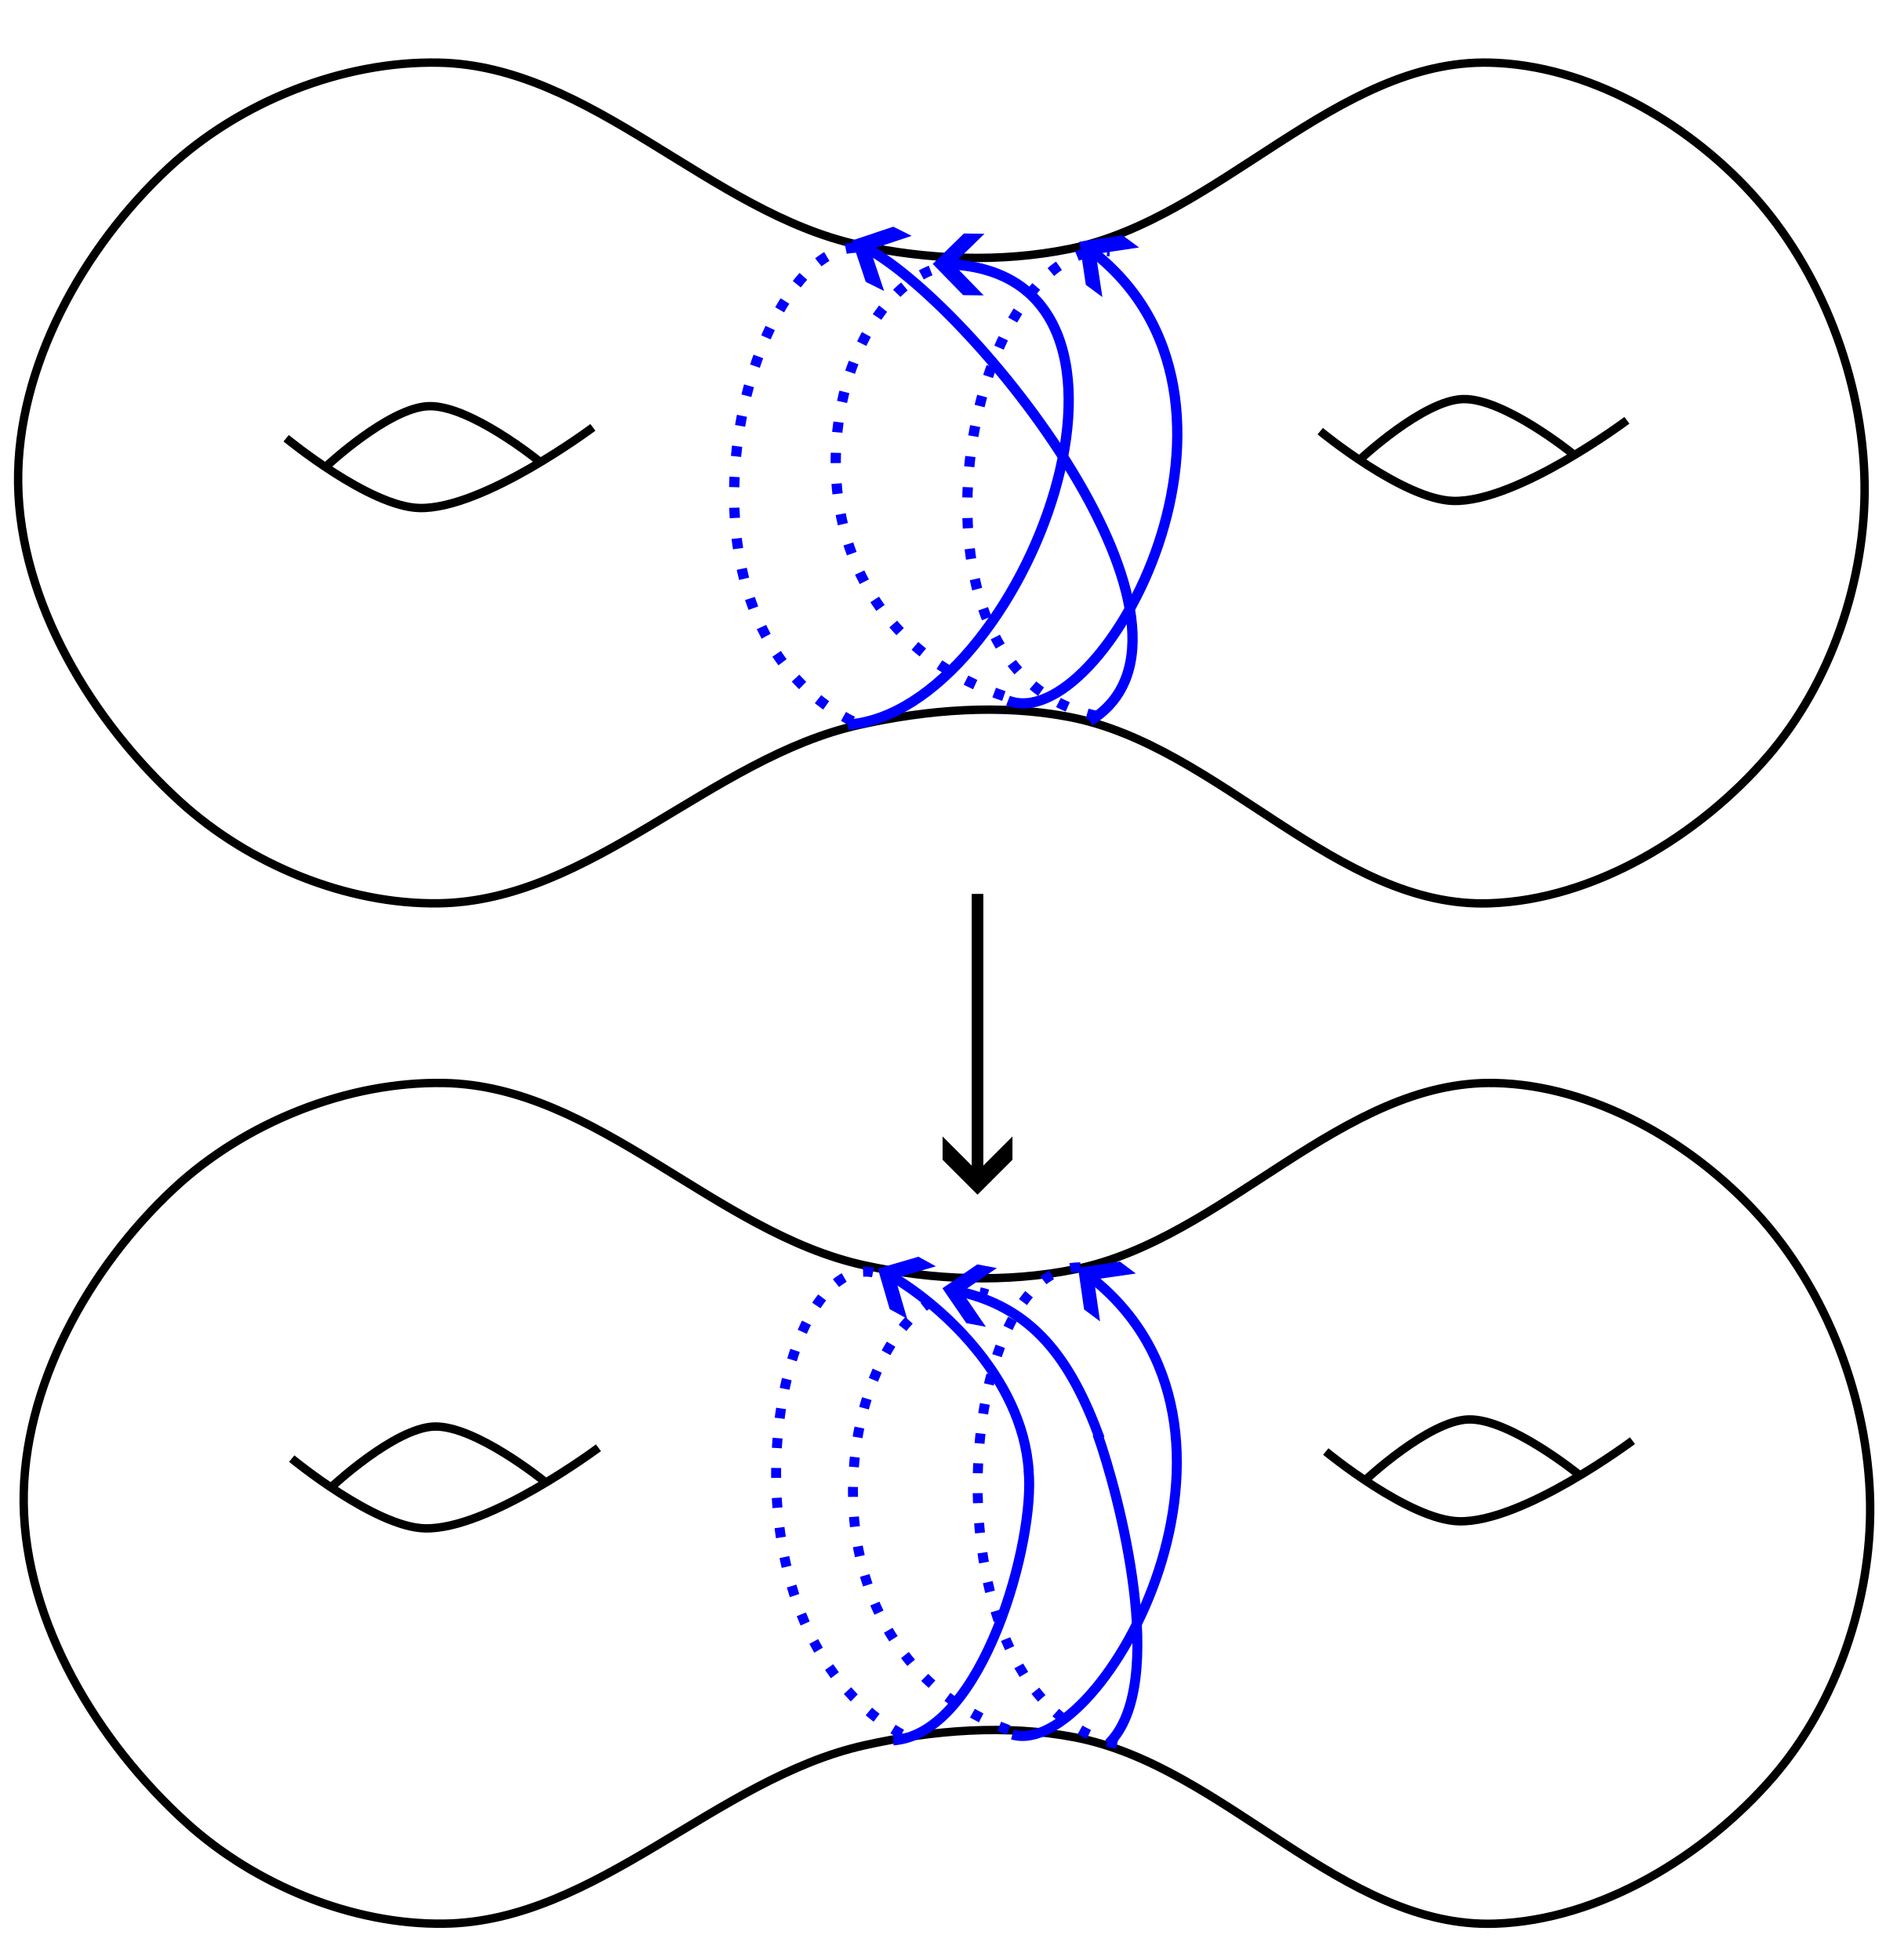
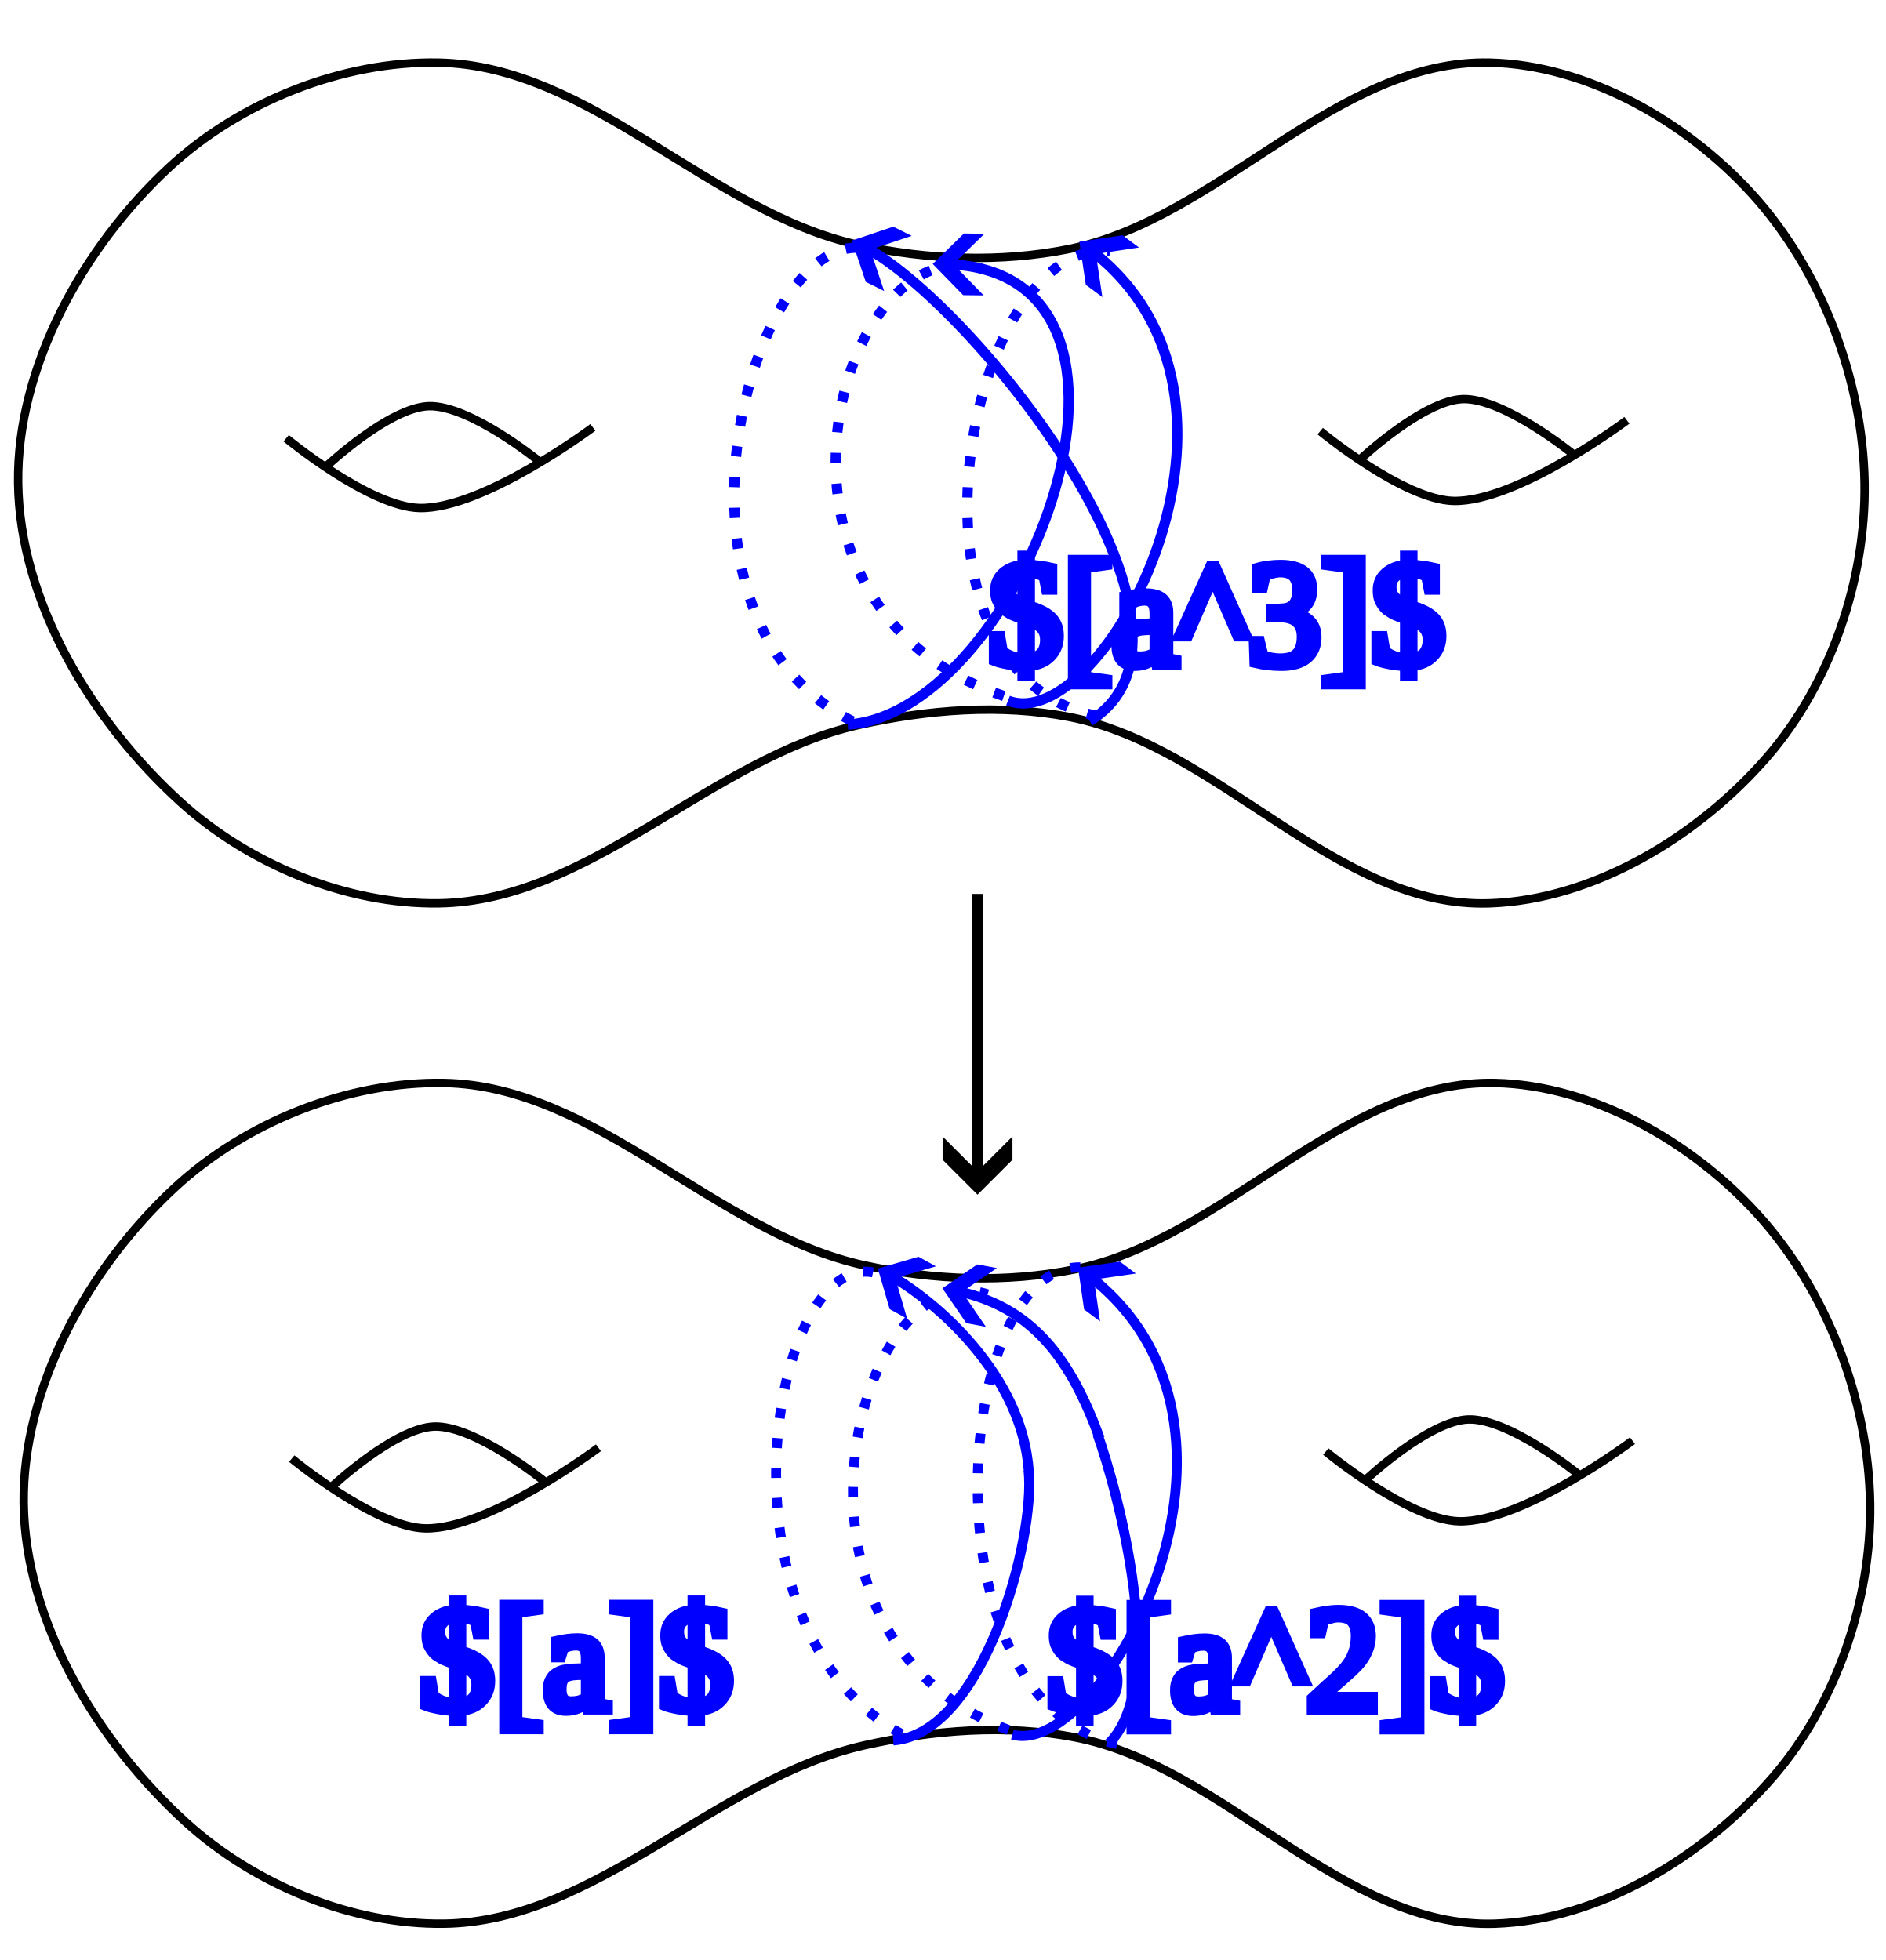
<svg xmlns="http://www.w3.org/2000/svg" width="89.692mm" height="93.261mm" viewBox="0 0 89.692 93.261" version="1.1" id="svg8">
  <defs id="defs2">
    <marker style="overflow:visible" id="ArrowWideHeavy" refX="0" refY="0" orient="auto-start-reverse" markerWidth="1" markerHeight="1" viewBox="0 0 1 1" preserveAspectRatio="xMidYMid">
      <path style="fill:context-stroke;fill-rule:evenodd;stroke:none" d="m 1,0 -3,3 h -2 l 3,-3 -3,-3 h 2 z" id="path3" />
    </marker>
    <marker style="overflow:visible" id="marker2" refX="0" refY="0" orient="auto-start-reverse" markerWidth="1" markerHeight="1" viewBox="0 0 1 1" preserveAspectRatio="xMidYMid">
      <path style="fill:context-stroke;fill-rule:evenodd;stroke:none" d="m 1,0 -3,3 h -2 l 3,-3 -3,-3 h 2 z" id="path2" />
    </marker>
    <marker style="overflow:visible" id="ArrowWideHeavy-5" refX="0" refY="0" orient="auto-start-reverse" markerWidth="1" markerHeight="1" viewBox="0 0 1 1" preserveAspectRatio="xMidYMid">
      <path style="fill:context-stroke;fill-rule:evenodd;stroke:none" d="m 1,0 -3,3 h -2 l 3,-3 -3,-3 h 2 z" id="path3-6" />
    </marker>
    <marker style="overflow:visible" id="ArrowWideHeavy-5-7" refX="0" refY="0" orient="auto-start-reverse" markerWidth="1" markerHeight="1" viewBox="0 0 1 1" preserveAspectRatio="xMidYMid">
      <path style="fill:context-stroke;fill-rule:evenodd;stroke:none" d="m 1,0 -3,3 h -2 l 3,-3 -3,-3 h 2 z" id="path3-6-0" />
    </marker>
    <marker style="overflow:visible" id="ArrowWideHeavy-1" refX="0" refY="0" orient="auto-start-reverse" markerWidth="1" markerHeight="1" viewBox="0 0 1 1" preserveAspectRatio="xMidYMid">
      <path style="fill:context-stroke;fill-rule:evenodd;stroke:none" d="m 1,0 -3,3 h -2 l 3,-3 -3,-3 h 2 z" id="path3-2" />
    </marker>
    <marker style="overflow:visible" id="ArrowWideHeavy-5-3" refX="0" refY="0" orient="auto-start-reverse" markerWidth="1" markerHeight="1" viewBox="0 0 1 1" preserveAspectRatio="xMidYMid">
      <path style="fill:context-stroke;fill-rule:evenodd;stroke:none" d="m 1,0 -3,3 h -2 l 3,-3 -3,-3 h 2 z" id="path3-6-8" />
    </marker>
    <marker style="overflow:visible" id="ArrowWideHeavy-5-7-5" refX="0" refY="0" orient="auto-start-reverse" markerWidth="1" markerHeight="1" viewBox="0 0 1 1" preserveAspectRatio="xMidYMid">
      <path style="fill:context-stroke;fill-rule:evenodd;stroke:none" d="m 1,0 -3,3 h -2 l 3,-3 -3,-3 h 2 z" id="path3-6-0-6" />
    </marker>
  </defs>
  <g id="layer1" transform="translate(-48.34522,-126.7972)">
    <g id="g3721">
      <g id="g3725" />
    </g>
    <path style="fill:none;stroke:#000000;stroke-width:0.554;stroke-opacity:1;marker-end:url(#marker2)" d="m 94.846,169.331 v 13.758" id="path4" />
    <g id="g3747" style="stroke-width:0.4;stroke-miterlimit:4;stroke-dasharray:none" transform="translate(-0.5276083,51.32917)">
      <path id="path3713" d="m 57.165,132 c 3.365,-3.124 8.244,-5.087 12.835,-5 7.266,0.138 12.899,7.133 20,8.677 3.258,0.708 6.732,0.849 10,0.189 7.148,-1.443 12.71,-9.033 20,-8.866 4.64,0.106 9.328,2.793 12.457,6.22 3.324,3.642 5.301,8.85 5.378,13.78 0.072,4.606 -1.609,9.539 -4.622,13.024 -3.258,3.767 -8.235,6.806 -13.213,6.976 -7.288,0.25 -12.839,-7.491 -20,-8.866 -3.276,-0.629 -6.744,-0.349 -10,0.378 -7.068,1.577 -12.758,8.388 -20,8.488 -4.392,0.061 -9.015,-1.86 -12.268,-4.811 C 53.525,158.371 50.072,152.681 50,147 c -0.07,-5.541 3.104,-11.23 7.165,-15 z" style="fill:none;stroke:#000000;stroke-width:0.4;stroke-linecap:butt;stroke-linejoin:miter;stroke-miterlimit:4;stroke-dasharray:none;stroke-opacity:1" />
      <path id="path3727" d="m 62.751,144.871 c 0,0 3.954,3.263 6.338,3.32 3.032,0.072 8.252,-3.836 8.252,-3.836 m -2.572,1.597 c 0,0 -3.294,-2.675 -5.245,-2.606 -1.886,0.067 -4.878,2.873 -4.878,2.873" style="fill:none;stroke:#000000;stroke-width:0.4;stroke-linecap:butt;stroke-linejoin:miter;stroke-miterlimit:4;stroke-dasharray:none;stroke-opacity:1" />
      <path id="path3727-8" d="m 111.94,144.534 c 0,0 3.954,3.263 6.338,3.32 3.032,0.072 8.252,-3.836 8.252,-3.836 m -2.572,1.597 c 0,0 -3.294,-2.675 -5.245,-2.606 -1.886,0.067 -4.878,2.873 -4.878,2.873" style="fill:none;stroke:#000000;stroke-width:0.4;stroke-linecap:butt;stroke-linejoin:miter;stroke-miterlimit:4;stroke-dasharray:none;stroke-opacity:1" />
    </g>
    <g id="g3747-8" style="stroke-width:0.4;stroke-miterlimit:4;stroke-dasharray:none" transform="translate(-0.7921873,2.778125)">
      <path id="path3713-7" d="m 57.165,132 c 3.365,-3.124 8.244,-5.087 12.835,-5 7.266,0.138 12.899,7.133 20,8.677 3.258,0.708 6.732,0.849 10,0.189 7.148,-1.443 12.71,-9.033 20,-8.866 4.64,0.106 9.328,2.793 12.457,6.22 3.324,3.642 5.301,8.85 5.378,13.78 0.072,4.606 -1.609,9.539 -4.622,13.024 -3.258,3.767 -8.235,6.806 -13.213,6.976 -7.288,0.25 -12.839,-7.491 -20,-8.866 -3.276,-0.629 -6.744,-0.349 -10,0.378 -7.068,1.577 -12.758,8.388 -20,8.488 -4.392,0.061 -9.015,-1.86 -12.268,-4.811 C 53.525,158.371 50.072,152.681 50,147 c -0.07,-5.541 3.104,-11.23 7.165,-15 z" style="fill:none;stroke:#000000;stroke-width:0.4;stroke-linecap:butt;stroke-linejoin:miter;stroke-miterlimit:4;stroke-dasharray:none;stroke-opacity:1" />
      <path id="path3727-0" d="m 62.751,144.871 c 0,0 3.954,3.263 6.338,3.32 3.032,0.072 8.252,-3.836 8.252,-3.836 m -2.572,1.597 c 0,0 -3.294,-2.675 -5.245,-2.606 -1.886,0.067 -4.878,2.873 -4.878,2.873" style="fill:none;stroke:#000000;stroke-width:0.4;stroke-linecap:butt;stroke-linejoin:miter;stroke-miterlimit:4;stroke-dasharray:none;stroke-opacity:1" />
      <path id="path3727-8-4" d="m 111.94,144.534 c 0,0 3.954,3.263 6.338,3.32 3.032,0.072 8.252,-3.836 8.252,-3.836 m -2.572,1.597 c 0,0 -3.294,-2.675 -5.245,-2.606 -1.886,0.067 -4.878,2.873 -4.878,2.873" style="fill:none;stroke:#000000;stroke-width:0.4;stroke-linecap:butt;stroke-linejoin:miter;stroke-miterlimit:4;stroke-dasharray:none;stroke-opacity:1" />
    </g>
    <path style="fill:none;stroke:#0000ff;stroke-width:0.489;stroke-linecap:butt;stroke-linejoin:miter;stroke-miterlimit:4;stroke-dasharray:none;stroke-opacity:1;marker-start:url(#ArrowWideHeavy)" d="m 93.203,139.362 c 11.838,0.146 3.839,21.343 -4.526,21.914" id="path835-1" />
    <path style="fill:none;stroke:#0000ff;stroke-width:0.489;stroke-linecap:butt;stroke-linejoin:miter;stroke-miterlimit:4;stroke-dasharray:none;stroke-opacity:1;marker-start:url(#ArrowWideHeavy-5)" d="m 100.084,138.59 c 9.561,7.069 0.692,23.309 -3.787,21.543" id="path835-1-2" />
    <path style="fill:none;stroke:#0000ff;stroke-width:0.489;stroke-linecap:butt;stroke-linejoin:miter;stroke-miterlimit:4;stroke-dasharray:0.489, 0.977;stroke-dashoffset:0;stroke-opacity:1" d="M 88.901,161.118 C 78.893,156.06 84.227,137.504 89.53,138.634" id="path837-6" />
    <path style="fill:none;stroke:#0000ff;stroke-width:0.489;stroke-linecap:butt;stroke-linejoin:miter;stroke-miterlimit:4;stroke-dasharray:0.489, 0.977;stroke-dashoffset:0;stroke-opacity:1" d="M 96.098,159.916 C 83.123,155.48 88.314,137.528 95.022,139.561" id="path837-6-0" />
    <path style="fill:none;stroke:#0000ff;stroke-width:0.489;stroke-linecap:butt;stroke-linejoin:miter;stroke-miterlimit:4;stroke-dasharray:0.489, 0.977;stroke-dashoffset:0;stroke-opacity:1" d="m 100.536,160.866 c -10.197,-2.059 -6.166,-22.802 0.605,-22.112" id="path837-6-0-2" />
    <path style="fill:none;stroke:#0000ff;stroke-width:0.489;stroke-linecap:butt;stroke-linejoin:miter;stroke-miterlimit:4;stroke-dasharray:none;stroke-opacity:1;marker-start:url(#ArrowWideHeavy-5-7)" d="m 89.308,138.46 c 5.266,2.626 17.805,18.409 10.875,22.645" id="path835-1-2-4" />
    <path style="fill:none;stroke:#0000ff;stroke-width:0.474;stroke-linecap:butt;stroke-linejoin:miter;stroke-miterlimit:4;stroke-dasharray:none;stroke-opacity:1;marker-start:url(#ArrowWideHeavy-1)" d="m 93.641,188.183 c 3.858,0.721 5.661,3.353 7.02,7.057 m -3.388,1.525 c 0.341,3.236 -2.126,12.522 -6.439,12.846" id="path835-1-5" />
    <path style="fill:none;stroke:#0000ff;stroke-width:0.474;stroke-linecap:butt;stroke-linejoin:miter;stroke-miterlimit:4;stroke-dasharray:none;stroke-opacity:1;marker-start:url(#ArrowWideHeavy-5-3)" d="m 100.008,187.397 c 9.622,7.198 0.773,23.149 -3.504,21.937" id="path835-1-2-6" />
    <path style="fill:none;stroke:#0000ff;stroke-width:0.474;stroke-linecap:butt;stroke-linejoin:miter;stroke-miterlimit:4;stroke-dasharray:0.474, 0.948;stroke-dashoffset:0;stroke-opacity:1" d="m 91.234,209.31 c -9.26,-5.15 -6.177,-23.102 -1.27,-21.951" id="path837-6-9" />
    <path style="fill:none;stroke:#0000ff;stroke-width:0.474;stroke-linecap:butt;stroke-linejoin:miter;stroke-miterlimit:4;stroke-dasharray:0.474, 0.948;stroke-dashoffset:0;stroke-opacity:1" d="M 96.32,209.113 C 84.315,204.596 89.118,186.315 95.324,188.386" id="path837-6-0-7" />
    <path style="fill:none;stroke:#0000ff;stroke-width:0.474;stroke-linecap:butt;stroke-linejoin:miter;stroke-miterlimit:4;stroke-dasharray:0.474, 0.948;stroke-dashoffset:0;stroke-opacity:1" d="M 101.486,209.785 C 92.052,207.688 93.729,186.415 99.994,187.117" id="path837-6-0-2-9" />
    <path style="fill:none;stroke:#0000ff;stroke-width:0.474;stroke-linecap:butt;stroke-linejoin:miter;stroke-miterlimit:4;stroke-dasharray:none;stroke-opacity:1;marker-start:url(#ArrowWideHeavy-5-7-5)" d="m 90.52,187.386 c 2.367,1.299 6.474,4.88 6.762,9.42 m 3.264,-1.786 c 0.998,2.789 3.424,11.89 0.541,14.74" id="path835-1-2-4-3" />
+     <text xml:space="preserve" style="font-size:7.056px;text-align:center;text-anchor:middle;fill:#0000ff;fill-opacity:1;stroke:#0000ff;stroke-width:0.554;stroke-opacity:1" x="110.636" y="158.38" id="text5">
+       <tspan id="tspan5" style="fill:#0000ff;fill-opacity:1;stroke:#0000ff;stroke-width:0.554;stroke-opacity:1" x="110.636" y="158.38">$[a^3]$</tspan>
+     </text>
+     <text xml:space="preserve" style="font-size:7.056px;text-align:center;text-anchor:middle;fill:#0000ff;fill-opacity:1;stroke:#0000ff;stroke-width:0.554;stroke-opacity:1" x="113.424" y="208.109" id="text5-9">
+       <tspan id="tspan5-7" style="fill:#0000ff;fill-opacity:1;stroke:#0000ff;stroke-width:0.554;stroke-opacity:1" x="113.424" y="208.109">$[a^2]$</tspan>
+     </text>
+     <text xml:space="preserve" style="font-size:7.056px;text-align:center;text-anchor:middle;fill:#0000ff;fill-opacity:1;stroke:#0000ff;stroke-width:0.554;stroke-opacity:1" x="80.164" y="208.103" id="text5-9-9">
+       <tspan id="tspan5-7-8" style="fill:#0000ff;fill-opacity:1;stroke:#0000ff;stroke-width:0.554;stroke-opacity:1" x="80.164" y="208.103">$[a]$</tspan>
+     </text>
  </g>
</svg>
